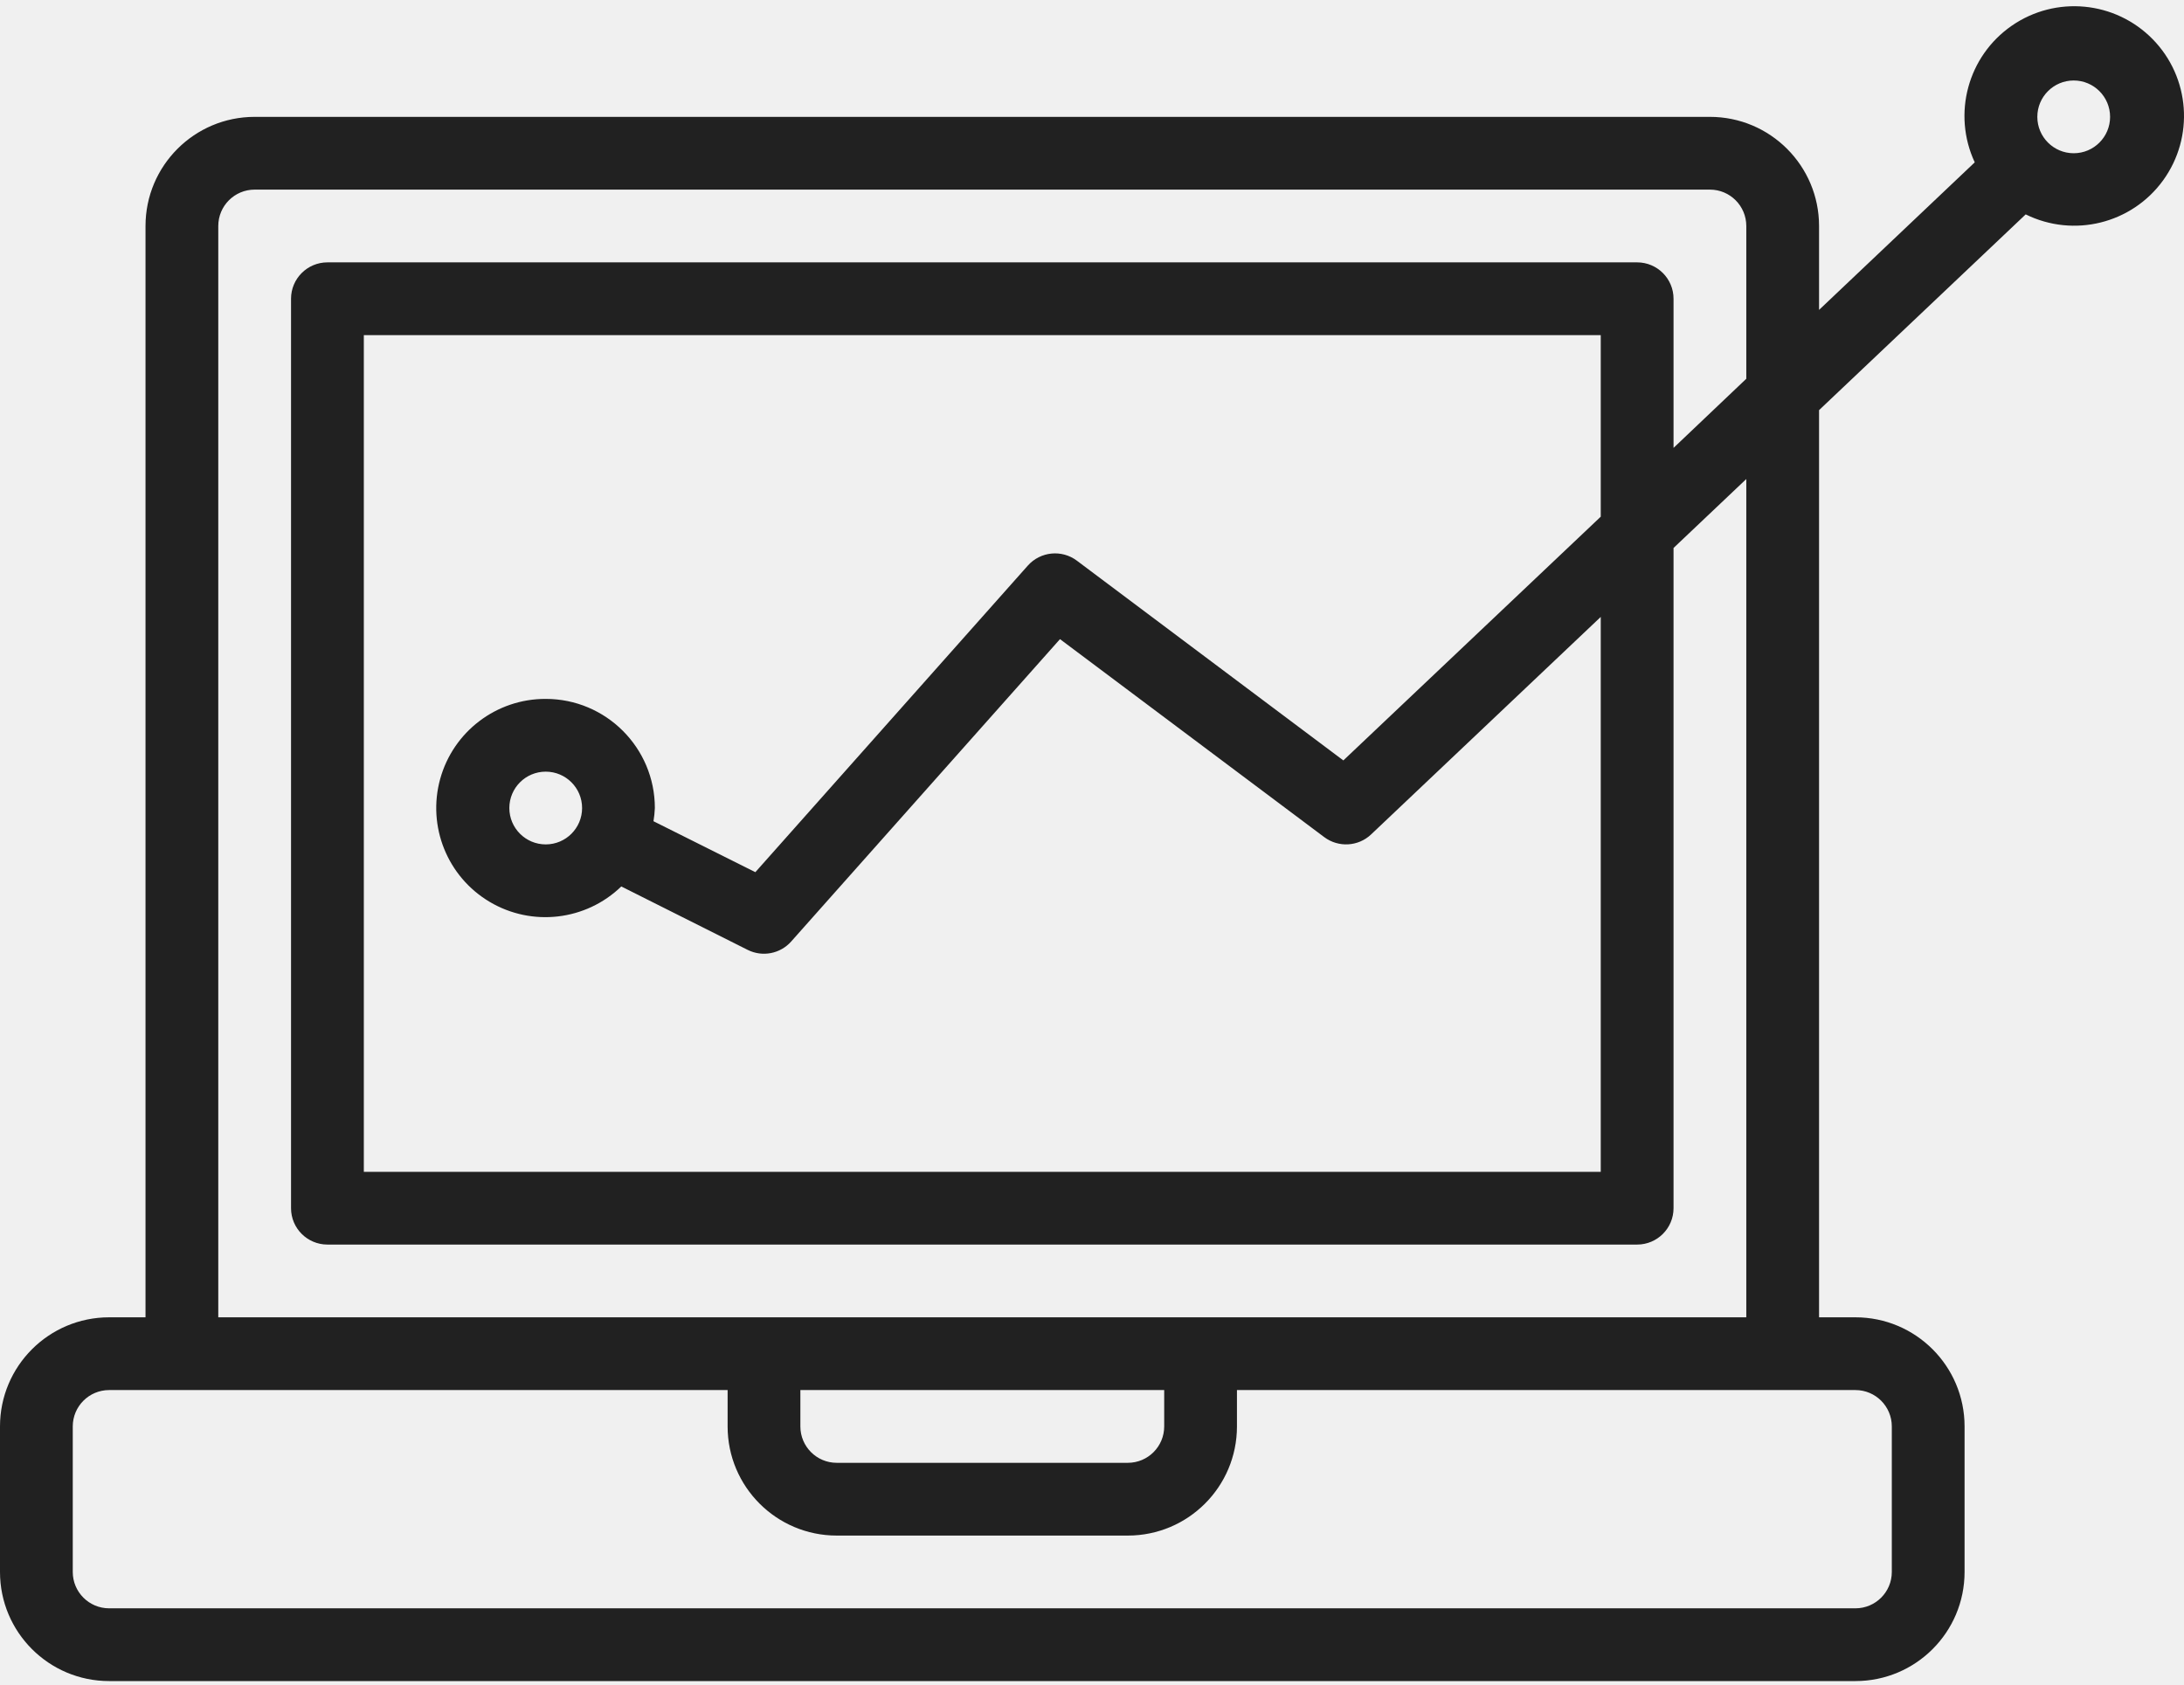
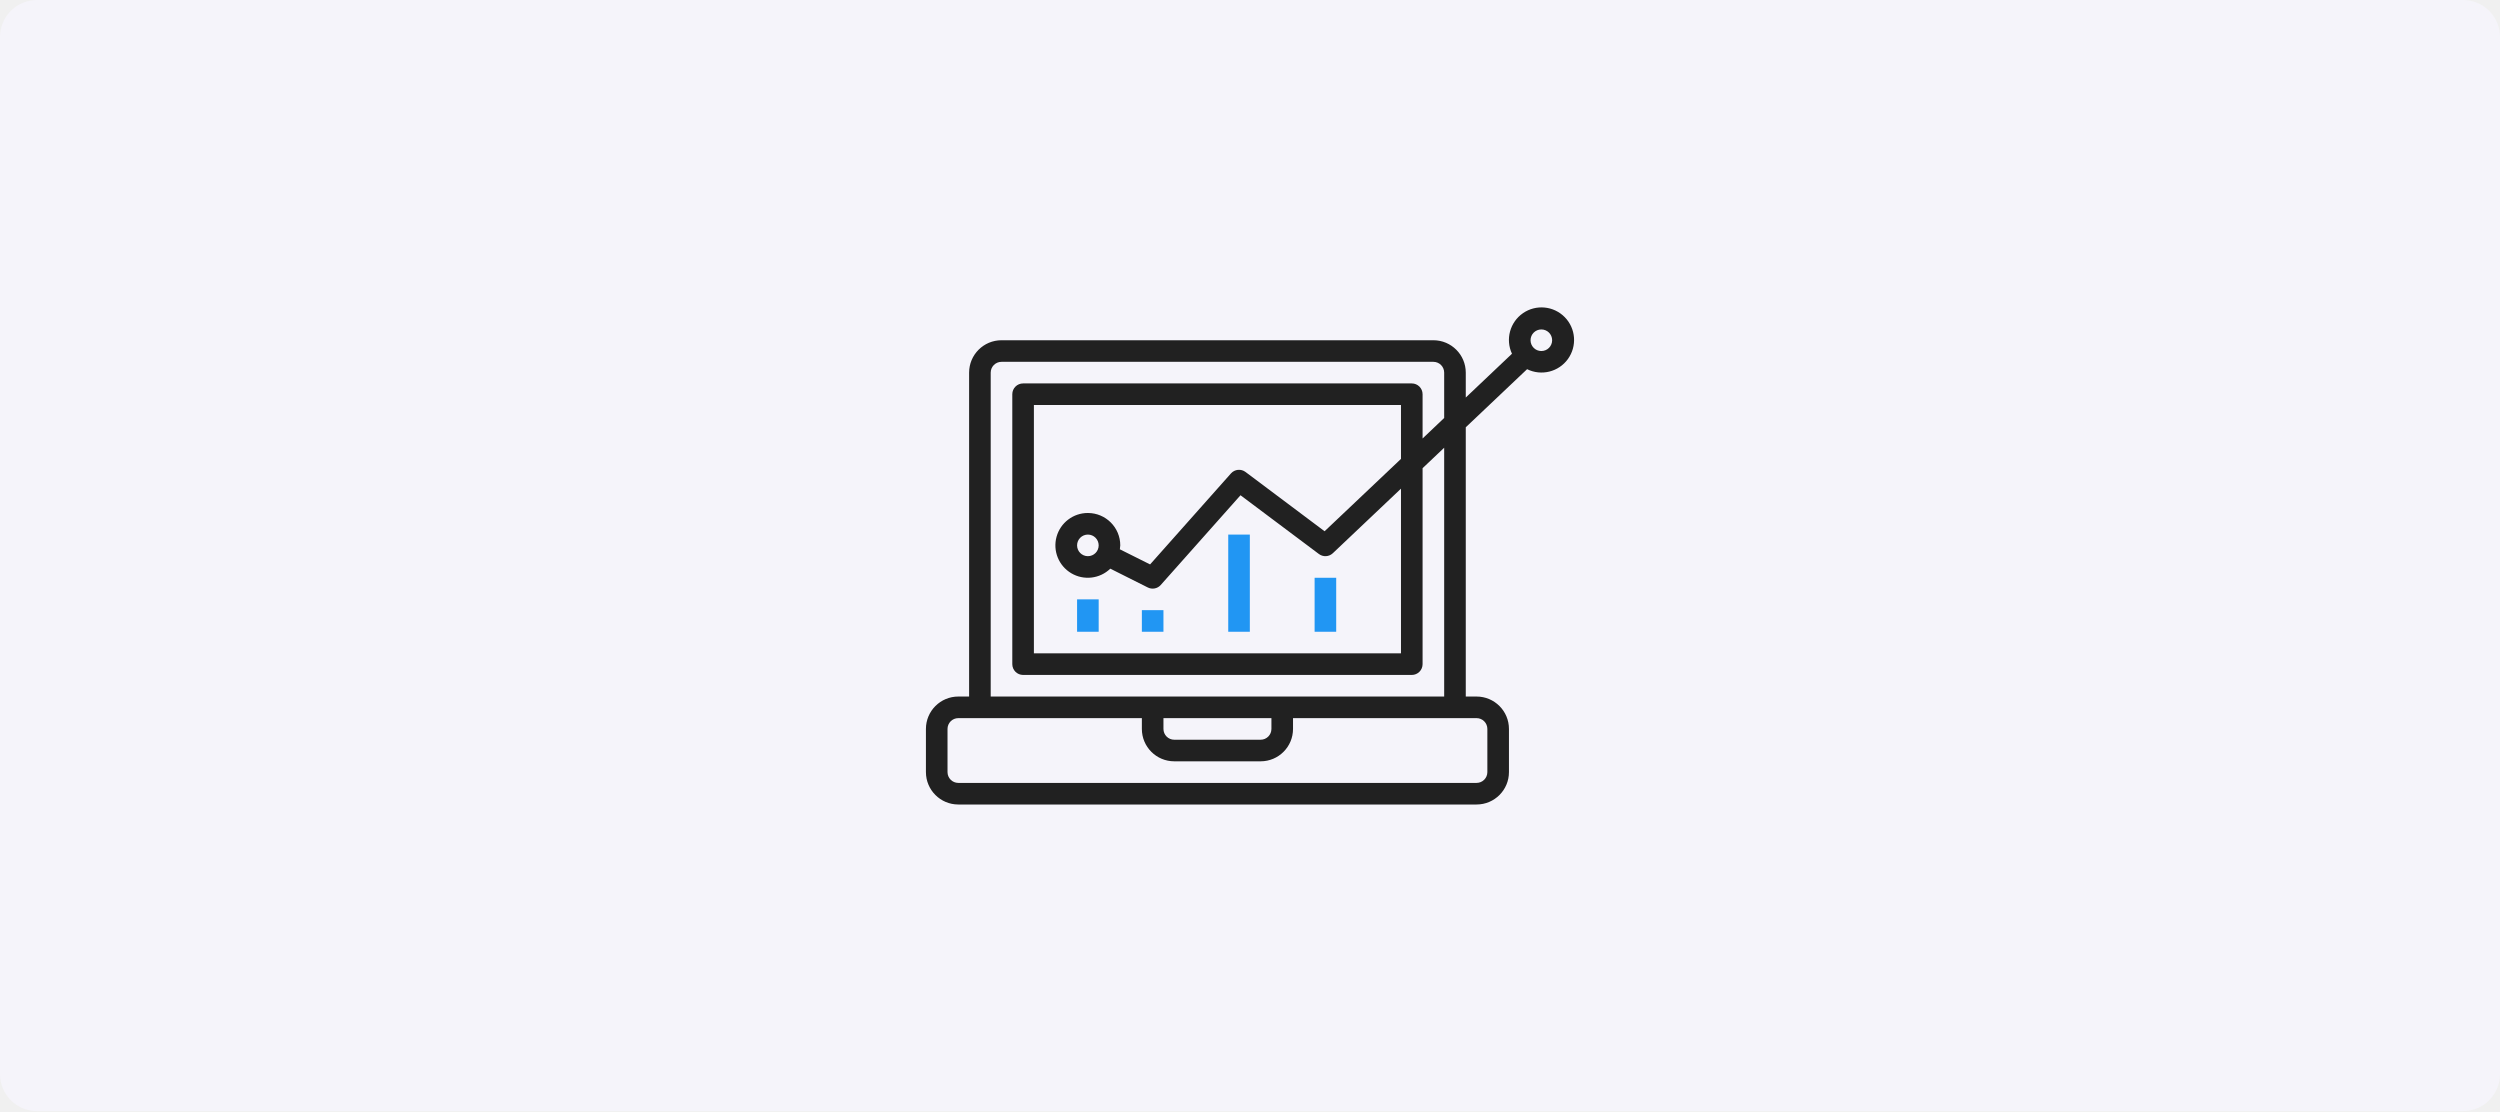
- <svg xmlns="http://www.w3.org/2000/svg" width="70" height="54" viewBox="0 0 70 54" fill="none">
-   <path d="M3.498 53.886H59.469C61.401 53.886 62.967 52.32 62.967 50.388V45.724C62.967 43.792 61.401 42.226 59.469 42.226H58.303V13.147L64.926 6.872C66.463 7.63 68.324 7.17 69.33 5.782C70.337 4.393 70.196 2.482 68.997 1.257C67.797 0.032 65.89 -0.151 64.48 0.824C63.07 1.8 62.569 3.65 63.293 5.204L58.303 9.934V7.244C58.303 5.312 56.736 3.746 54.805 3.746H8.162C6.231 3.746 4.664 5.312 4.664 7.244V42.226H3.498C1.566 42.226 0 43.792 0 45.724V50.388C0 52.32 1.566 53.886 3.498 53.886ZM66.465 2.58C67.109 2.58 67.631 3.102 67.631 3.746C67.631 4.39 67.109 4.912 66.465 4.912C65.821 4.912 65.299 4.39 65.299 3.746C65.299 3.102 65.821 2.58 66.465 2.58ZM6.996 7.244C6.996 6.6 7.518 6.078 8.162 6.078H54.805C55.449 6.078 55.971 6.6 55.971 7.244V12.141L53.639 14.357V9.576C53.639 8.932 53.117 8.41 52.472 8.41H10.495C9.851 8.41 9.328 8.932 9.328 9.576V38.728C9.328 39.372 9.851 39.894 10.495 39.894H52.472C53.117 39.894 53.639 39.372 53.639 38.728V17.565L55.971 15.355V42.226H6.996V7.244ZM17.491 22.403C15.913 22.398 14.528 23.449 14.108 24.97C13.689 26.491 14.338 28.104 15.695 28.909C17.051 29.714 18.779 29.512 19.913 28.415L23.966 30.449C24.437 30.684 25.008 30.574 25.358 30.18L33.974 20.487L42.444 26.834C42.899 27.174 43.533 27.138 43.945 26.748L51.306 19.775V37.562H11.661V10.742H51.306V16.562L43.056 24.375L34.515 17.972C34.03 17.608 33.348 17.677 32.944 18.129L24.21 27.957L20.945 26.324C20.968 26.184 20.983 26.043 20.989 25.901C20.989 23.969 19.423 22.403 17.491 22.403ZM18.657 25.901C18.657 26.545 18.135 27.067 17.491 27.067C16.847 27.067 16.325 26.545 16.325 25.901C16.325 25.257 16.847 24.735 17.491 24.735C18.135 24.735 18.657 25.257 18.657 25.901ZM25.653 44.558H37.314V45.724C37.314 46.368 36.792 46.89 36.148 46.89H26.819C26.175 46.89 25.653 46.368 25.653 45.724V44.558ZM2.332 45.724C2.332 45.08 2.854 44.558 3.498 44.558H23.321V45.724C23.321 47.656 24.887 49.222 26.819 49.222H36.148C38.08 49.222 39.646 47.656 39.646 45.724V44.558H59.469C60.113 44.558 60.635 45.08 60.635 45.724V50.388C60.635 51.032 60.113 51.554 59.469 51.554H3.498C2.854 51.554 2.332 51.032 2.332 50.388V45.724Z" fill="#212121" />
+ <svg xmlns="http://www.w3.org/2000/svg" width="270" height="120" viewBox="0 0 270 120" fill="none">
+   <rect width="270" height="120" rx="4" fill="#F5F4FA" />
+   <g clip-path="url(#clip0)">
+     <path d="M132.65 57.735H134.982V68.23H132.65V57.735Z" fill="#2196F3" />
+     <path d="M141.978 62.399H144.31V68.23H141.978V62.399Z" fill="#2196F3" />
+     <path d="M123.321 65.897H125.653V68.23H123.321V65.897Z" fill="#2196F3" />
+     <path d="M116.325 64.731H118.657V68.23H116.325V64.731Z" fill="#2196F3" />
+     <path d="M103.498 86.886H159.469C161.401 86.886 162.967 85.32 162.967 83.388V78.724C162.967 76.792 161.401 75.226 159.469 75.226H158.303V46.147L164.926 39.872C166.463 40.63 168.324 40.17 169.33 38.782C170.337 37.393 170.196 35.482 168.997 34.257C167.798 33.032 165.89 32.849 164.48 33.824C163.07 34.8 162.569 36.65 163.293 38.204L158.303 42.934V40.244C158.303 38.312 156.736 36.746 154.805 36.746H108.162C106.231 36.746 104.664 38.312 104.664 40.244V75.226H103.498C101.566 75.226 100 76.792 100 78.724V83.388C100 85.32 101.566 86.886 103.498 86.886ZM166.465 35.58C167.109 35.58 167.631 36.102 167.631 36.746C167.631 37.39 167.109 37.912 166.465 37.912C165.821 37.912 165.299 37.39 165.299 36.746C165.299 36.102 165.821 35.58 166.465 35.58ZM106.996 40.244C106.996 39.6 107.518 39.078 108.162 39.078H154.805C155.449 39.078 155.971 39.6 155.971 40.244V45.141L153.639 47.357V42.576C153.639 41.932 153.116 41.41 152.473 41.41H110.495C109.851 41.41 109.328 41.932 109.328 42.576V71.728C109.328 72.372 109.851 72.894 110.495 72.894H152.473C153.116 72.894 153.639 72.372 153.639 71.728V50.565L155.971 48.355V75.226H106.996V40.244ZM117.491 55.403C115.913 55.398 114.528 56.45 114.108 57.97C113.689 59.491 114.338 61.104 115.695 61.909C117.051 62.714 118.779 62.512 119.913 61.415L123.966 63.449C124.437 63.684 125.008 63.574 125.358 63.181L133.974 53.487L142.444 59.834C142.899 60.174 143.533 60.138 143.945 59.748L151.306 52.775V70.562H111.661V43.742H151.306V49.562L143.056 57.375L134.515 50.972C134.03 50.608 133.348 50.677 132.944 51.129L124.21 60.957L120.945 59.324C120.969 59.184 120.983 59.043 120.989 58.901C120.989 56.969 119.423 55.403 117.491 55.403ZM118.657 58.901C118.657 59.545 118.135 60.067 117.491 60.067C116.847 60.067 116.325 59.545 116.325 58.901C116.325 58.257 116.847 57.735 117.491 57.735C118.135 57.735 118.657 58.257 118.657 58.901ZM125.653 77.558H137.314V78.724C137.314 79.368 136.792 79.89 136.148 79.89H126.819C126.175 79.89 125.653 79.368 125.653 78.724V77.558ZM102.332 78.724C102.332 78.08 102.854 77.558 103.498 77.558H123.321V78.724C123.321 80.656 124.887 82.222 126.819 82.222H136.148C138.08 82.222 139.646 80.656 139.646 78.724V77.558H159.469C160.113 77.558 160.635 78.08 160.635 78.724V83.388C160.635 84.032 160.113 84.554 159.469 84.554H103.498C102.854 84.554 102.332 84.032 102.332 83.388V78.724Z" fill="#212121" />
+   </g>
+   <defs>
+     <clipPath id="clip0">
+       <rect width="70" height="70" fill="white" transform="translate(100 25)" />
+     </clipPath>
+   </defs>
</svg>
